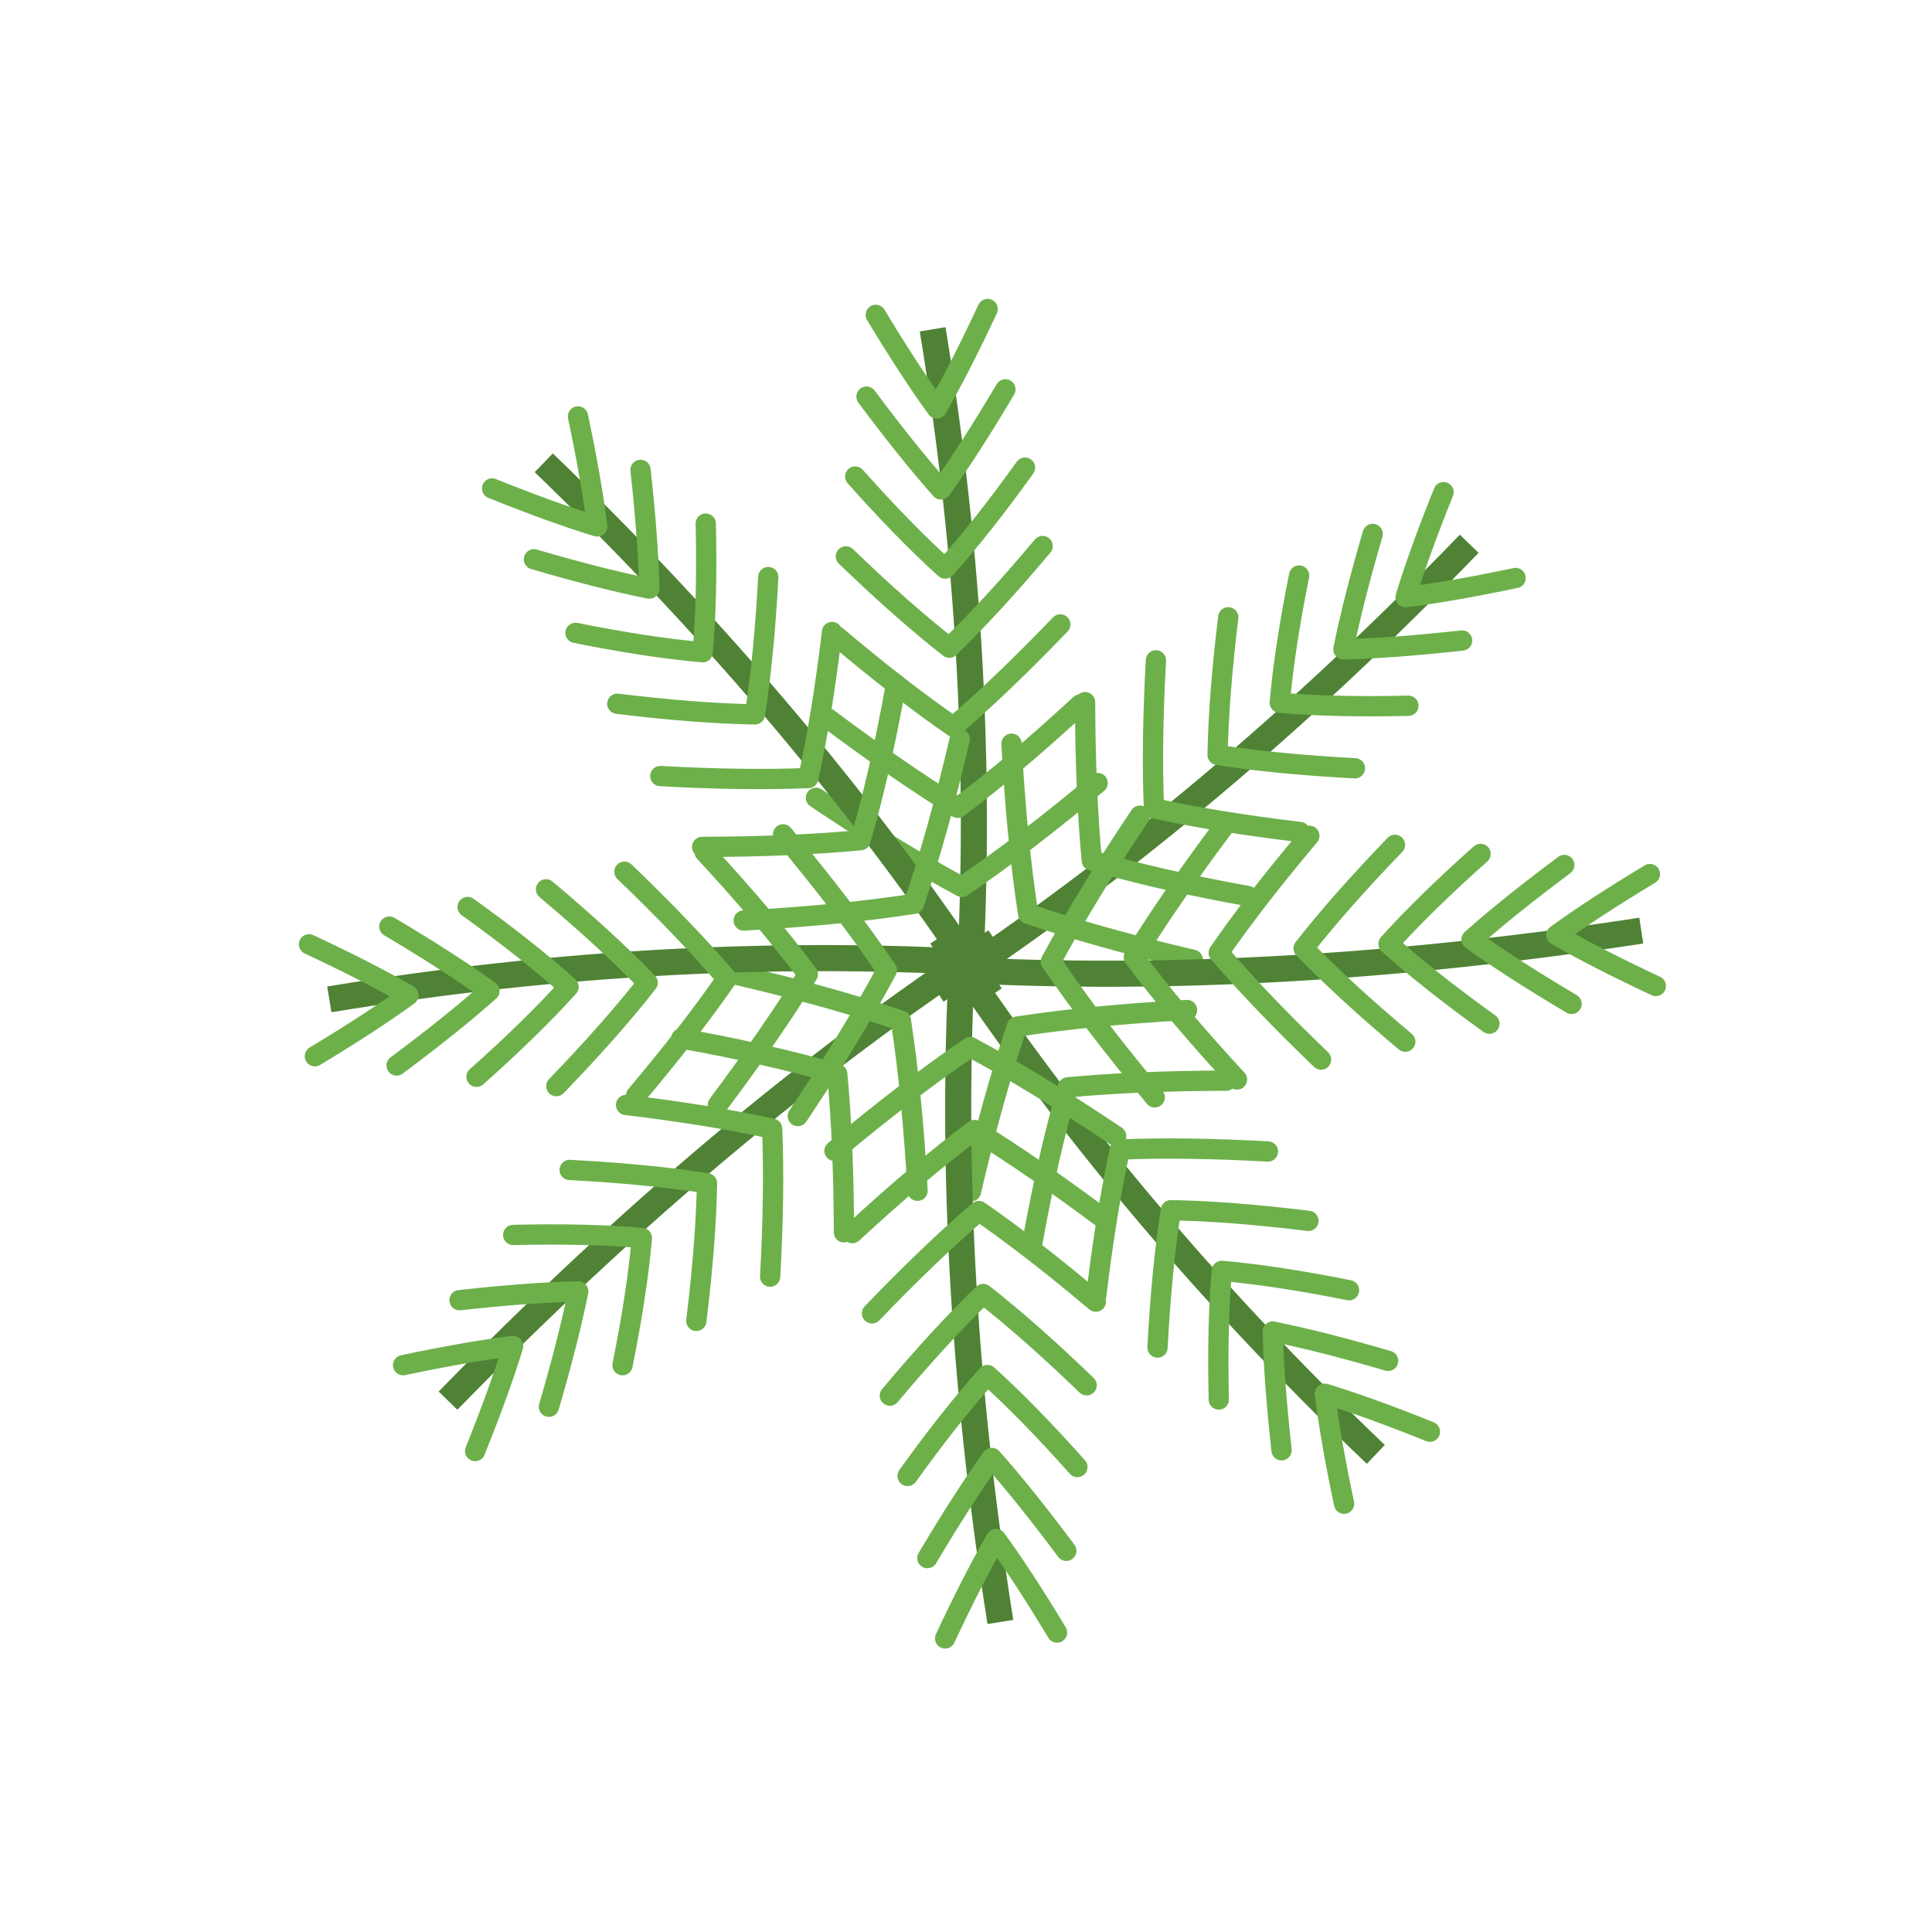
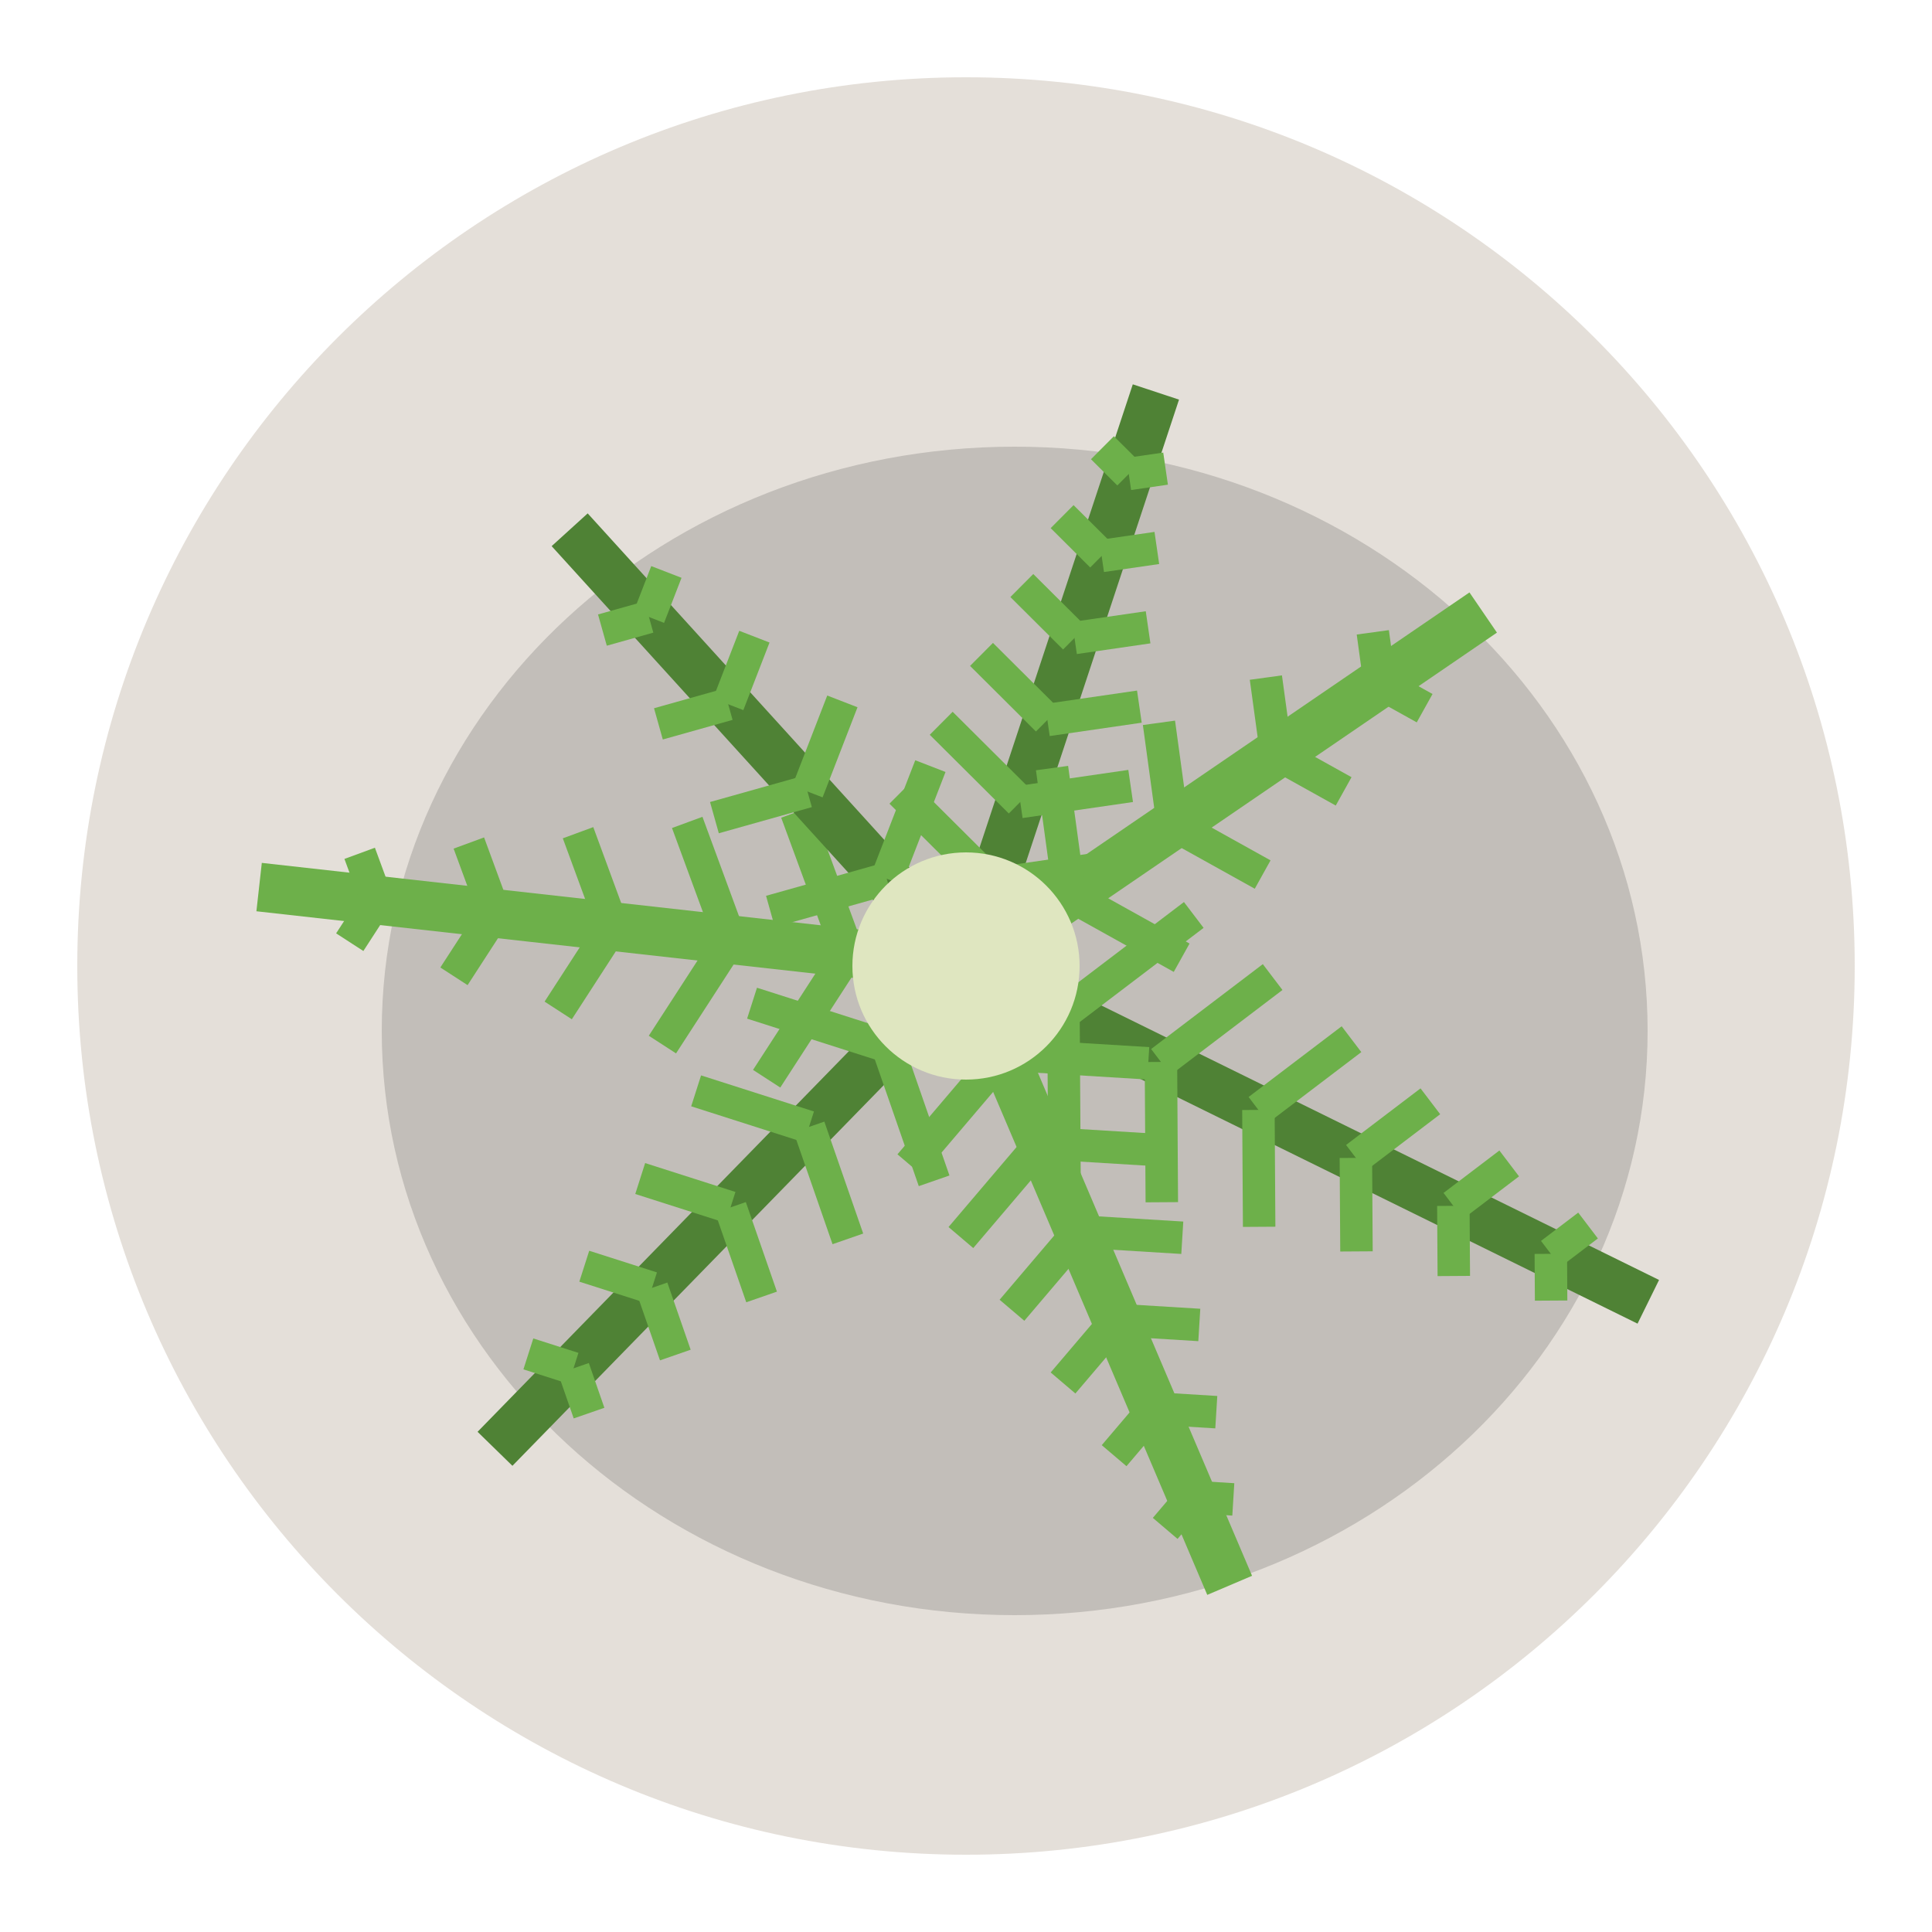
- <svg xmlns="http://www.w3.org/2000/svg" viewBox="-50 -50 100 100" width="100" height="100" role="img" aria-label="Finocchio">
-   <g>
-     <g transform="rotate(-3)">
-       <path d="M0 2 Q2 -15 0 -33" stroke="#4f8235" stroke-width="1.35" fill="none" />
-       <path d="M0 -4.1 q3.3 -2 7.3 -5 M0 -4.1 q-3.3 -2 -7.3 -5" fill="none" stroke="#6db04a" stroke-width="1.05" stroke-linecap="round" />
-       <path d="M0 -8.2 q3 -2 6.6 -5 M0 -8.2 q-2.9 -2 -6.5 -5" fill="none" stroke="#6db04a" stroke-width="1.05" stroke-linecap="round" />
-       <path d="M0 -12.4 q2.6 -2 5.8 -5 M0 -12.4 q-2.6 -2 -5.8 -5" fill="none" stroke="#6db04a" stroke-width="1.05" stroke-linecap="round" />
-       <path d="M0 -16.5 q2.3 -2 5.1 -5 M0 -16.5 q-2.3 -2 -5.1 -5" fill="none" stroke="#6db04a" stroke-width="1.05" stroke-linecap="round" />
-       <path d="M0 -20.6 q2 -2 4.4 -5 M0 -20.6 q-2 -2 -4.4 -5" fill="none" stroke="#6db04a" stroke-width="1.05" stroke-linecap="round" />
-       <path d="M0 -24.7 q1.6 -2 3.6 -5 M0 -24.7 q-1.6 -2 -3.6 -5" fill="none" stroke="#6db04a" stroke-width="1.05" stroke-linecap="round" />
-       <path d="M0 -28.9 q1.3 -2 2.9 -5 M0 -28.9 q-1.3 -2 -2.9 -5" fill="none" stroke="#6db04a" stroke-width="1.05" stroke-linecap="round" />
-     </g>
-     <g transform="rotate(50)">
-       <path d="M0 2 Q2 -15 0 -34" stroke="#4f8235" stroke-width="1.35" fill="none" />
-       <path d="M0 -4.2 q3.3 -2 7.3 -5 M0 -4.2 q-3.3 -2 -7.3 -5" fill="none" stroke="#6db04a" stroke-width="1.05" stroke-linecap="round" />
-       <path d="M0 -8.5 q3 -2 6.6 -5 M0 -8.5 q-2.9 -2 -6.5 -5" fill="none" stroke="#6db04a" stroke-width="1.05" stroke-linecap="round" />
-       <path d="M0 -12.7 q2.6 -2 5.8 -5 M0 -12.7 q-2.6 -2 -5.8 -5" fill="none" stroke="#6db04a" stroke-width="1.05" stroke-linecap="round" />
-       <path d="M0 -17 q2.3 -2 5.1 -5 M0 -17 q-2.3 -2 -5.1 -5" fill="none" stroke="#6db04a" stroke-width="1.05" stroke-linecap="round" />
-       <path d="M0 -21.2 q2 -2 4.4 -5 M0 -21.2 q-2 -2 -4.4 -5" fill="none" stroke="#6db04a" stroke-width="1.05" stroke-linecap="round" />
-       <path d="M0 -25.5 q1.6 -2 3.6 -5 M0 -25.5 q-1.6 -2 -3.6 -5" fill="none" stroke="#6db04a" stroke-width="1.05" stroke-linecap="round" />
-       <path d="M0 -29.7 q1.3 -2 2.9 -5 M0 -29.7 q-1.3 -2 -2.9 -5" fill="none" stroke="#6db04a" stroke-width="1.05" stroke-linecap="round" />
-     </g>
-     <g transform="rotate(87)">
-       <path d="M0 2 Q2 -15 0 -35" stroke="#4f8235" stroke-width="1.35" fill="none" />
-       <path d="M0 -4.4 q3.3 -2 7.3 -5 M0 -4.4 q-3.3 -2 -7.3 -5" fill="none" stroke="#6db04a" stroke-width="1.05" stroke-linecap="round" />
-       <path d="M0 -8.7 q3 -2 6.6 -5 M0 -8.7 q-2.9 -2 -6.5 -5" fill="none" stroke="#6db04a" stroke-width="1.05" stroke-linecap="round" />
-       <path d="M0 -13.1 q2.6 -2 5.8 -5 M0 -13.1 q-2.6 -2 -5.8 -5" fill="none" stroke="#6db04a" stroke-width="1.05" stroke-linecap="round" />
-       <path d="M0 -17.5 q2.3 -2 5.1 -5 M0 -17.5 q-2.3 -2 -5.1 -5" fill="none" stroke="#6db04a" stroke-width="1.05" stroke-linecap="round" />
-       <path d="M0 -21.9 q2 -2 4.4 -5 M0 -21.9 q-2 -2 -4.4 -5" fill="none" stroke="#6db04a" stroke-width="1.05" stroke-linecap="round" />
-       <path d="M0 -26.2 q1.6 -2 3.6 -5 M0 -26.2 q-1.6 -2 -3.6 -5" fill="none" stroke="#6db04a" stroke-width="1.05" stroke-linecap="round" />
-       <path d="M0 -30.6 q1.3 -2 2.9 -5 M0 -30.6 q-1.3 -2 -2.9 -5" fill="none" stroke="#6db04a" stroke-width="1.05" stroke-linecap="round" />
-     </g>
-     <g transform="rotate(140)">
-       <path d="M0 2 Q2 -15 0 -33" stroke="#4f8235" stroke-width="1.35" fill="none" />
-       <path d="M0 -4.1 q3.3 -2 7.3 -5 M0 -4.1 q-3.3 -2 -7.3 -5" fill="none" stroke="#6db04a" stroke-width="1.05" stroke-linecap="round" />
-       <path d="M0 -8.2 q3 -2 6.6 -5 M0 -8.2 q-2.9 -2 -6.5 -5" fill="none" stroke="#6db04a" stroke-width="1.05" stroke-linecap="round" />
-       <path d="M0 -12.4 q2.6 -2 5.8 -5 M0 -12.4 q-2.6 -2 -5.8 -5" fill="none" stroke="#6db04a" stroke-width="1.05" stroke-linecap="round" />
-       <path d="M0 -16.5 q2.3 -2 5.1 -5 M0 -16.5 q-2.3 -2 -5.1 -5" fill="none" stroke="#6db04a" stroke-width="1.05" stroke-linecap="round" />
-       <path d="M0 -20.6 q2 -2 4.4 -5 M0 -20.6 q-2 -2 -4.4 -5" fill="none" stroke="#6db04a" stroke-width="1.05" stroke-linecap="round" />
-       <path d="M0 -24.7 q1.6 -2 3.6 -5 M0 -24.7 q-1.6 -2 -3.6 -5" fill="none" stroke="#6db04a" stroke-width="1.05" stroke-linecap="round" />
-       <path d="M0 -28.9 q1.3 -2 2.9 -5 M0 -28.9 q-1.3 -2 -2.9 -5" fill="none" stroke="#6db04a" stroke-width="1.05" stroke-linecap="round" />
-     </g>
-     <g transform="rotate(177)">
-       <path d="M0 2 Q2 -15 0 -34" stroke="#4f8235" stroke-width="1.35" fill="none" />
-       <path d="M0 -4.2 q3.3 -2 7.3 -5 M0 -4.2 q-3.3 -2 -7.3 -5" fill="none" stroke="#6db04a" stroke-width="1.05" stroke-linecap="round" />
-       <path d="M0 -8.5 q3 -2 6.6 -5 M0 -8.5 q-2.9 -2 -6.5 -5" fill="none" stroke="#6db04a" stroke-width="1.05" stroke-linecap="round" />
-       <path d="M0 -12.7 q2.6 -2 5.8 -5 M0 -12.7 q-2.6 -2 -5.8 -5" fill="none" stroke="#6db04a" stroke-width="1.05" stroke-linecap="round" />
-       <path d="M0 -17 q2.3 -2 5.1 -5 M0 -17 q-2.3 -2 -5.1 -5" fill="none" stroke="#6db04a" stroke-width="1.05" stroke-linecap="round" />
-       <path d="M0 -21.2 q2 -2 4.4 -5 M0 -21.2 q-2 -2 -4.4 -5" fill="none" stroke="#6db04a" stroke-width="1.05" stroke-linecap="round" />
-       <path d="M0 -25.5 q1.6 -2 3.6 -5 M0 -25.5 q-1.6 -2 -3.6 -5" fill="none" stroke="#6db04a" stroke-width="1.05" stroke-linecap="round" />
-       <path d="M0 -29.7 q1.3 -2 2.9 -5 M0 -29.7 q-1.3 -2 -2.9 -5" fill="none" stroke="#6db04a" stroke-width="1.05" stroke-linecap="round" />
-     </g>
-     <g transform="rotate(230)">
-       <path d="M0 2 Q2 -15 0 -35" stroke="#4f8235" stroke-width="1.35" fill="none" />
-       <path d="M0 -4.4 q3.3 -2 7.3 -5 M0 -4.4 q-3.3 -2 -7.3 -5" fill="none" stroke="#6db04a" stroke-width="1.05" stroke-linecap="round" />
-       <path d="M0 -8.7 q3 -2 6.6 -5 M0 -8.7 q-2.9 -2 -6.5 -5" fill="none" stroke="#6db04a" stroke-width="1.05" stroke-linecap="round" />
-       <path d="M0 -13.1 q2.6 -2 5.8 -5 M0 -13.1 q-2.6 -2 -5.8 -5" fill="none" stroke="#6db04a" stroke-width="1.05" stroke-linecap="round" />
-       <path d="M0 -17.5 q2.3 -2 5.1 -5 M0 -17.5 q-2.3 -2 -5.1 -5" fill="none" stroke="#6db04a" stroke-width="1.05" stroke-linecap="round" />
-       <path d="M0 -21.9 q2 -2 4.4 -5 M0 -21.9 q-2 -2 -4.4 -5" fill="none" stroke="#6db04a" stroke-width="1.05" stroke-linecap="round" />
-       <path d="M0 -26.2 q1.6 -2 3.6 -5 M0 -26.2 q-1.6 -2 -3.6 -5" fill="none" stroke="#6db04a" stroke-width="1.05" stroke-linecap="round" />
-       <path d="M0 -30.6 q1.3 -2 2.9 -5 M0 -30.6 q-1.3 -2 -2.9 -5" fill="none" stroke="#6db04a" stroke-width="1.05" stroke-linecap="round" />
-     </g>
-     <g transform="rotate(267)">
-       <path d="M0 2 Q2 -15 0 -33" stroke="#4f8235" stroke-width="1.35" fill="none" />
-       <path d="M0 -4.1 q3.3 -2 7.3 -5 M0 -4.1 q-3.3 -2 -7.3 -5" fill="none" stroke="#6db04a" stroke-width="1.05" stroke-linecap="round" />
-       <path d="M0 -8.2 q3 -2 6.6 -5 M0 -8.2 q-2.9 -2 -6.5 -5" fill="none" stroke="#6db04a" stroke-width="1.05" stroke-linecap="round" />
-       <path d="M0 -12.4 q2.6 -2 5.8 -5 M0 -12.4 q-2.6 -2 -5.8 -5" fill="none" stroke="#6db04a" stroke-width="1.05" stroke-linecap="round" />
-       <path d="M0 -16.5 q2.3 -2 5.1 -5 M0 -16.5 q-2.3 -2 -5.1 -5" fill="none" stroke="#6db04a" stroke-width="1.05" stroke-linecap="round" />
-       <path d="M0 -20.6 q2 -2 4.4 -5 M0 -20.6 q-2 -2 -4.4 -5" fill="none" stroke="#6db04a" stroke-width="1.05" stroke-linecap="round" />
-       <path d="M0 -24.7 q1.6 -2 3.6 -5 M0 -24.7 q-1.6 -2 -3.6 -5" fill="none" stroke="#6db04a" stroke-width="1.05" stroke-linecap="round" />
-       <path d="M0 -28.9 q1.3 -2 2.9 -5 M0 -28.9 q-1.3 -2 -2.9 -5" fill="none" stroke="#6db04a" stroke-width="1.05" stroke-linecap="round" />
-     </g>
-     <g transform="rotate(320)">
-       <path d="M0 2 Q2 -15 0 -34" stroke="#4f8235" stroke-width="1.35" fill="none" />
-       <path d="M0 -4.2 q3.3 -2 7.3 -5 M0 -4.2 q-3.3 -2 -7.3 -5" fill="none" stroke="#6db04a" stroke-width="1.05" stroke-linecap="round" />
-       <path d="M0 -8.5 q3 -2 6.6 -5 M0 -8.5 q-2.9 -2 -6.5 -5" fill="none" stroke="#6db04a" stroke-width="1.05" stroke-linecap="round" />
-       <path d="M0 -12.7 q2.6 -2 5.8 -5 M0 -12.7 q-2.6 -2 -5.8 -5" fill="none" stroke="#6db04a" stroke-width="1.05" stroke-linecap="round" />
-       <path d="M0 -17 q2.3 -2 5.1 -5 M0 -17 q-2.3 -2 -5.1 -5" fill="none" stroke="#6db04a" stroke-width="1.05" stroke-linecap="round" />
-       <path d="M0 -21.2 q2 -2 4.4 -5 M0 -21.2 q-2 -2 -4.4 -5" fill="none" stroke="#6db04a" stroke-width="1.05" stroke-linecap="round" />
-       <path d="M0 -25.5 q1.6 -2 3.6 -5 M0 -25.5 q-1.6 -2 -3.6 -5" fill="none" stroke="#6db04a" stroke-width="1.05" stroke-linecap="round" />
-       <path d="M0 -29.7 q1.3 -2 2.9 -5 M0 -29.7 q-1.3 -2 -2.9 -5" fill="none" stroke="#6db04a" stroke-width="1.05" stroke-linecap="round" />
-     </g>
+ <svg xmlns="http://www.w3.org/2000/svg" viewBox="-50 -50 100 100" width="100" height="100" role="img" aria-label="finocchio">
+   <circle cx="0" cy="0" r="46" fill="#6b4e2a" opacity="0.18" />
+   <ellipse cx="2.52" cy="3.36" rx="32.76" ry="30.24" fill="rgba(0,0,0,.15)" />
+   <g transform="rotate(18.30552)">
+     <path d="M0 0 L0 -31.295" stroke="#4f8235" stroke-width="2.52" fill="none" />
+     <path d="M0 -4.471 l 6.024 -3.012" stroke="#6db04a" stroke-width="1.68" />
+     <path d="M0 -4.471 l -6.024 -3.012" stroke="#6db04a" stroke-width="1.68" />
+     <path d="M0 -8.942 l 5.164 -2.582" stroke="#6db04a" stroke-width="1.68" />
+     <path d="M0 -8.942 l -5.164 -2.582" stroke="#6db04a" stroke-width="1.68" />
+     <path d="M0 -13.412 l 4.303 -2.152" stroke="#6db04a" stroke-width="1.68" />
+     <path d="M0 -13.412 l -4.303 -2.152" stroke="#6db04a" stroke-width="1.68" />
+     <path d="M0 -17.883 l 3.442 -1.721" stroke="#6db04a" stroke-width="1.68" />
+     <path d="M0 -17.883 l -3.442 -1.721" stroke="#6db04a" stroke-width="1.68" />
+     <path d="M0 -22.354 l 2.582 -1.291" stroke="#6db04a" stroke-width="1.68" />
+     <path d="M0 -22.354 l -2.582 -1.291" stroke="#6db04a" stroke-width="1.68" />
+     <path d="M0 -26.825 l 1.721 -0.861" stroke="#6db04a" stroke-width="1.68" />
+     <path d="M0 -26.825 l -1.721 -0.861" stroke="#6db04a" stroke-width="1.68" />
  </g>
+   <g transform="rotate(55.64937)">
+     <path d="M0 0 L0 -32.425" stroke="#6db04a" stroke-width="2.52" fill="none" />
+     <path d="M0 -6.485 l 5.945 -2.972" stroke="#6db04a" stroke-width="1.68" />
+     <path d="M0 -6.485 l -5.945 -2.972" stroke="#6db04a" stroke-width="1.68" />
+     <path d="M0 -12.97 l 4.756 -2.378" stroke="#6db04a" stroke-width="1.68" />
+     <path d="M0 -12.97 l -4.756 -2.378" stroke="#6db04a" stroke-width="1.68" />
+     <path d="M0 -19.455 l 3.567 -1.783" stroke="#6db04a" stroke-width="1.68" />
+     <path d="M0 -19.455 l -3.567 -1.783" stroke="#6db04a" stroke-width="1.68" />
+     <path d="M0 -25.94 l 2.378 -1.189" stroke="#6db04a" stroke-width="1.68" />
+     <path d="M0 -25.94 l -2.378 -1.189" stroke="#6db04a" stroke-width="1.68" />
+   </g>
+   <g transform="rotate(116.2046)">
+     <path d="M0 0 L0 -39.361" stroke="#4f8235" stroke-width="2.52" fill="none" />
+     <path d="M0 -5.623 l 7.577 -3.788" stroke="#6db04a" stroke-width="1.68" />
+     <path d="M0 -5.623 l -7.577 -3.788" stroke="#6db04a" stroke-width="1.68" />
+     <path d="M0 -11.246 l 6.495 -3.247" stroke="#6db04a" stroke-width="1.68" />
+     <path d="M0 -11.246 l -6.495 -3.247" stroke="#6db04a" stroke-width="1.68" />
+     <path d="M0 -16.869 l 5.412 -2.706" stroke="#6db04a" stroke-width="1.68" />
+     <path d="M0 -16.869 l -5.412 -2.706" stroke="#6db04a" stroke-width="1.68" />
+     <path d="M0 -22.492 l 4.33 -2.165" stroke="#6db04a" stroke-width="1.68" />
+     <path d="M0 -22.492 l -4.33 -2.165" stroke="#6db04a" stroke-width="1.68" />
+     <path d="M0 -28.115 l 3.247 -1.624" stroke="#6db04a" stroke-width="1.68" />
+     <path d="M0 -28.115 l -3.247 -1.624" stroke="#6db04a" stroke-width="1.68" />
+     <path d="M0 -33.738 l 2.165 -1.082" stroke="#6db04a" stroke-width="1.68" />
+     <path d="M0 -33.738 l -2.165 -1.082" stroke="#6db04a" stroke-width="1.68" />
+   </g>
+   <g transform="rotate(156.9396)">
+     <path d="M0 0 L0 -34.841" stroke="#6db04a" stroke-width="2.52" fill="none" />
+     <path d="M0 -4.977 l 6.707 -3.353" stroke="#6db04a" stroke-width="1.68" />
+     <path d="M0 -4.977 l -6.707 -3.353" stroke="#6db04a" stroke-width="1.68" />
+     <path d="M0 -9.955 l 5.749 -2.874" stroke="#6db04a" stroke-width="1.68" />
+     <path d="M0 -9.955 l -5.749 -2.874" stroke="#6db04a" stroke-width="1.68" />
+     <path d="M0 -14.932 l 4.791 -2.395" stroke="#6db04a" stroke-width="1.68" />
+     <path d="M0 -14.932 l -4.791 -2.395" stroke="#6db04a" stroke-width="1.68" />
+     <path d="M0 -19.909 l 3.833 -1.916" stroke="#6db04a" stroke-width="1.68" />
+     <path d="M0 -19.909 l -3.833 -1.916" stroke="#6db04a" stroke-width="1.68" />
+     <path d="M0 -24.886 l 2.874 -1.437" stroke="#6db04a" stroke-width="1.68" />
+     <path d="M0 -24.886 l -2.874 -1.437" stroke="#6db04a" stroke-width="1.68" />
+     <path d="M0 -29.864 l 1.916 -0.958" stroke="#6db04a" stroke-width="1.68" />
+     <path d="M0 -29.864 l -1.916 -0.958" stroke="#6db04a" stroke-width="1.68" />
+   </g>
+   <g transform="rotate(224.2909)">
+     <path d="M0 0 L0 -34.912" stroke="#4f8235" stroke-width="2.52" fill="none" />
+     <path d="M0 -5.819 l 6.583 -3.292" stroke="#6db04a" stroke-width="1.68" />
+     <path d="M0 -5.819 l -6.583 -3.292" stroke="#6db04a" stroke-width="1.68" />
+     <path d="M0 -11.637 l 5.486 -2.743" stroke="#6db04a" stroke-width="1.68" />
+     <path d="M0 -11.637 l -5.486 -2.743" stroke="#6db04a" stroke-width="1.68" />
+     <path d="M0 -17.456 l 4.389 -2.194" stroke="#6db04a" stroke-width="1.68" />
+     <path d="M0 -17.456 l -4.389 -2.194" stroke="#6db04a" stroke-width="1.68" />
+     <path d="M0 -23.274 l 3.292 -1.646" stroke="#6db04a" stroke-width="1.68" />
+     <path d="M0 -23.274 l -3.292 -1.646" stroke="#6db04a" stroke-width="1.68" />
+     <path d="M0 -29.093 l 2.194 -1.097" stroke="#6db04a" stroke-width="1.68" />
+     <path d="M0 -29.093 l -2.194 -1.097" stroke="#6db04a" stroke-width="1.68" />
+   </g>
+   <g transform="rotate(276.3705)">
+     <path d="M0 0 L0 -36.816" stroke="#6db04a" stroke-width="2.52" fill="none" />
+     <path d="M0 -6.136 l 6.943 -3.471" stroke="#6db04a" stroke-width="1.68" />
+     <path d="M0 -6.136 l -6.943 -3.471" stroke="#6db04a" stroke-width="1.68" />
+     <path d="M0 -12.272 l 5.785 -2.893" stroke="#6db04a" stroke-width="1.68" />
+     <path d="M0 -12.272 l -5.785 -2.893" stroke="#6db04a" stroke-width="1.68" />
+     <path d="M0 -18.408 l 4.628 -2.314" stroke="#6db04a" stroke-width="1.68" />
+     <path d="M0 -18.408 l -4.628 -2.314" stroke="#6db04a" stroke-width="1.68" />
+     <path d="M0 -24.544 l 3.471 -1.736" stroke="#6db04a" stroke-width="1.68" />
+     <path d="M0 -24.544 l -3.471 -1.736" stroke="#6db04a" stroke-width="1.68" />
+     <path d="M0 -30.68 l 2.314 -1.157" stroke="#6db04a" stroke-width="1.68" />
+     <path d="M0 -30.68 l -2.314 -1.157" stroke="#6db04a" stroke-width="1.68" />
+   </g>
+   <g transform="rotate(317.744)">
+     <path d="M0 0 L0 -30.507" stroke="#4f8235" stroke-width="2.52" fill="none" />
+     <path d="M0 -6.101 l 5.593 -2.796" stroke="#6db04a" stroke-width="1.68" />
+     <path d="M0 -6.101 l -5.593 -2.796" stroke="#6db04a" stroke-width="1.68" />
+     <path d="M0 -12.203 l 4.474 -2.237" stroke="#6db04a" stroke-width="1.68" />
+     <path d="M0 -12.203 l -4.474 -2.237" stroke="#6db04a" stroke-width="1.68" />
+     <path d="M0 -18.304 l 3.356 -1.678" stroke="#6db04a" stroke-width="1.68" />
+     <path d="M0 -18.304 l -3.356 -1.678" stroke="#6db04a" stroke-width="1.68" />
+     <path d="M0 -24.405 l 2.237 -1.119" stroke="#6db04a" stroke-width="1.68" />
+     <path d="M0 -24.405 l -2.237 -1.119" stroke="#6db04a" stroke-width="1.68" />
+   </g>
+   <circle r="5.88" fill="#dfe6c0" />
</svg>
